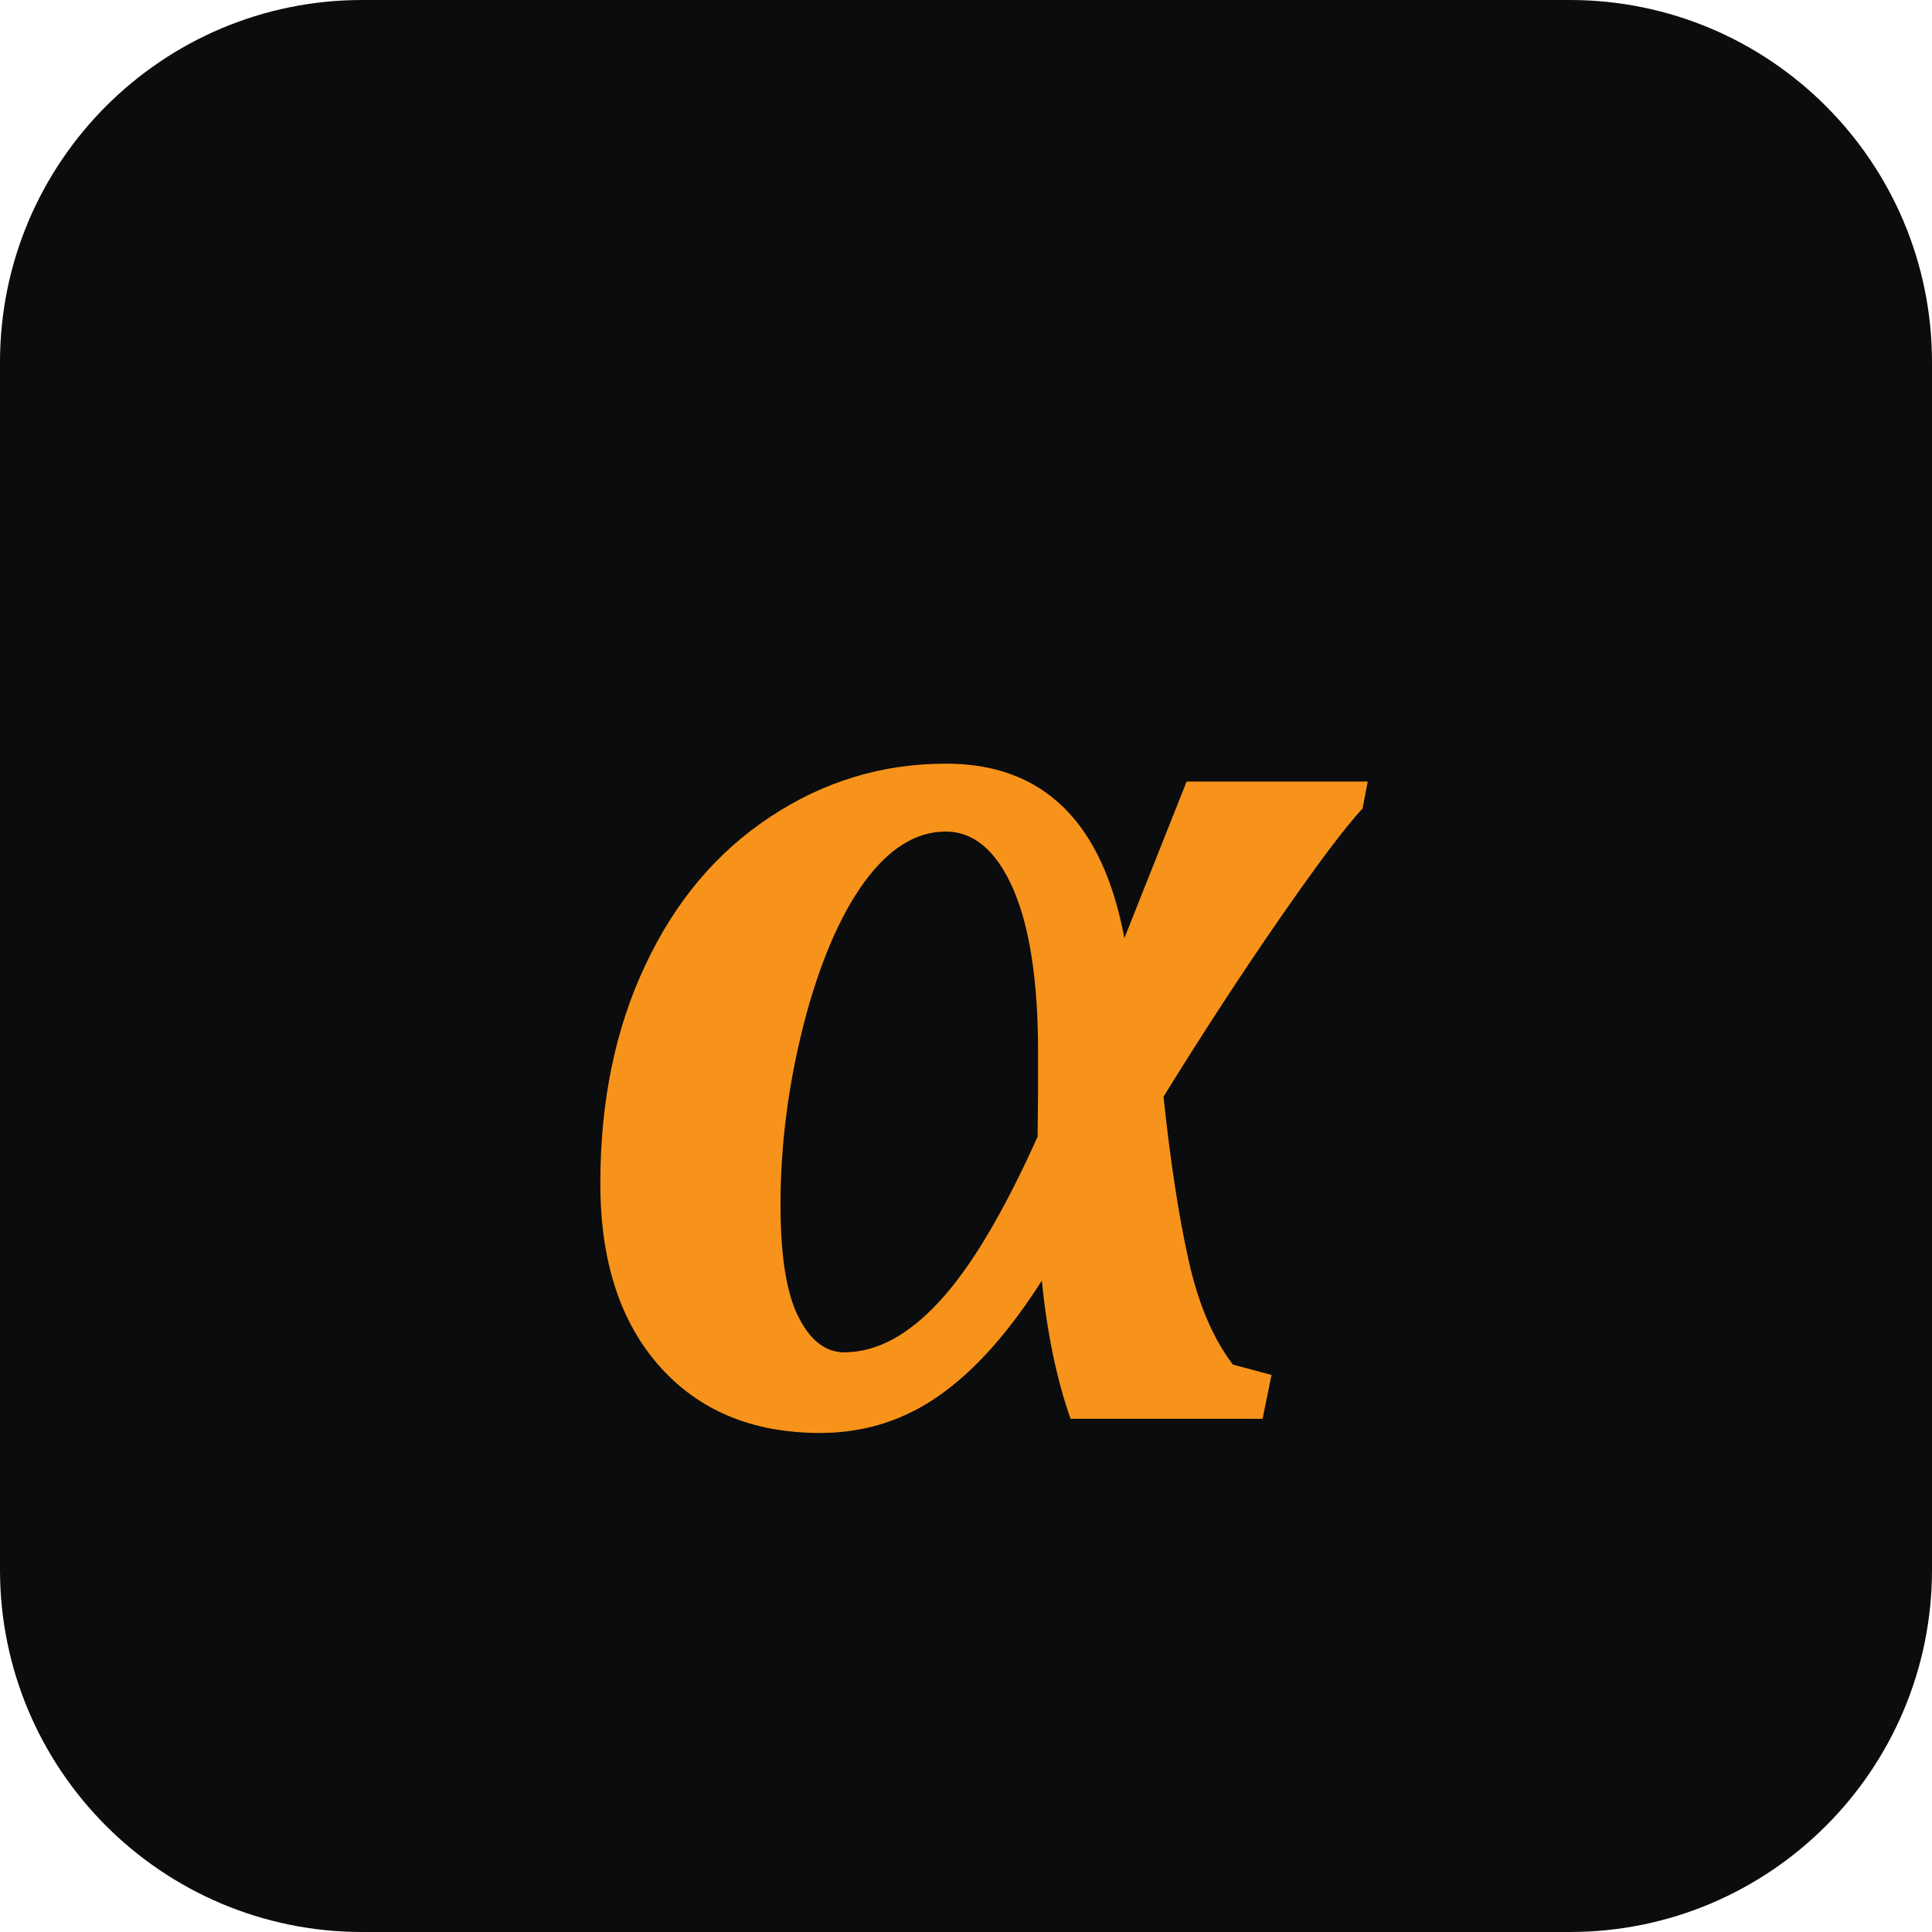
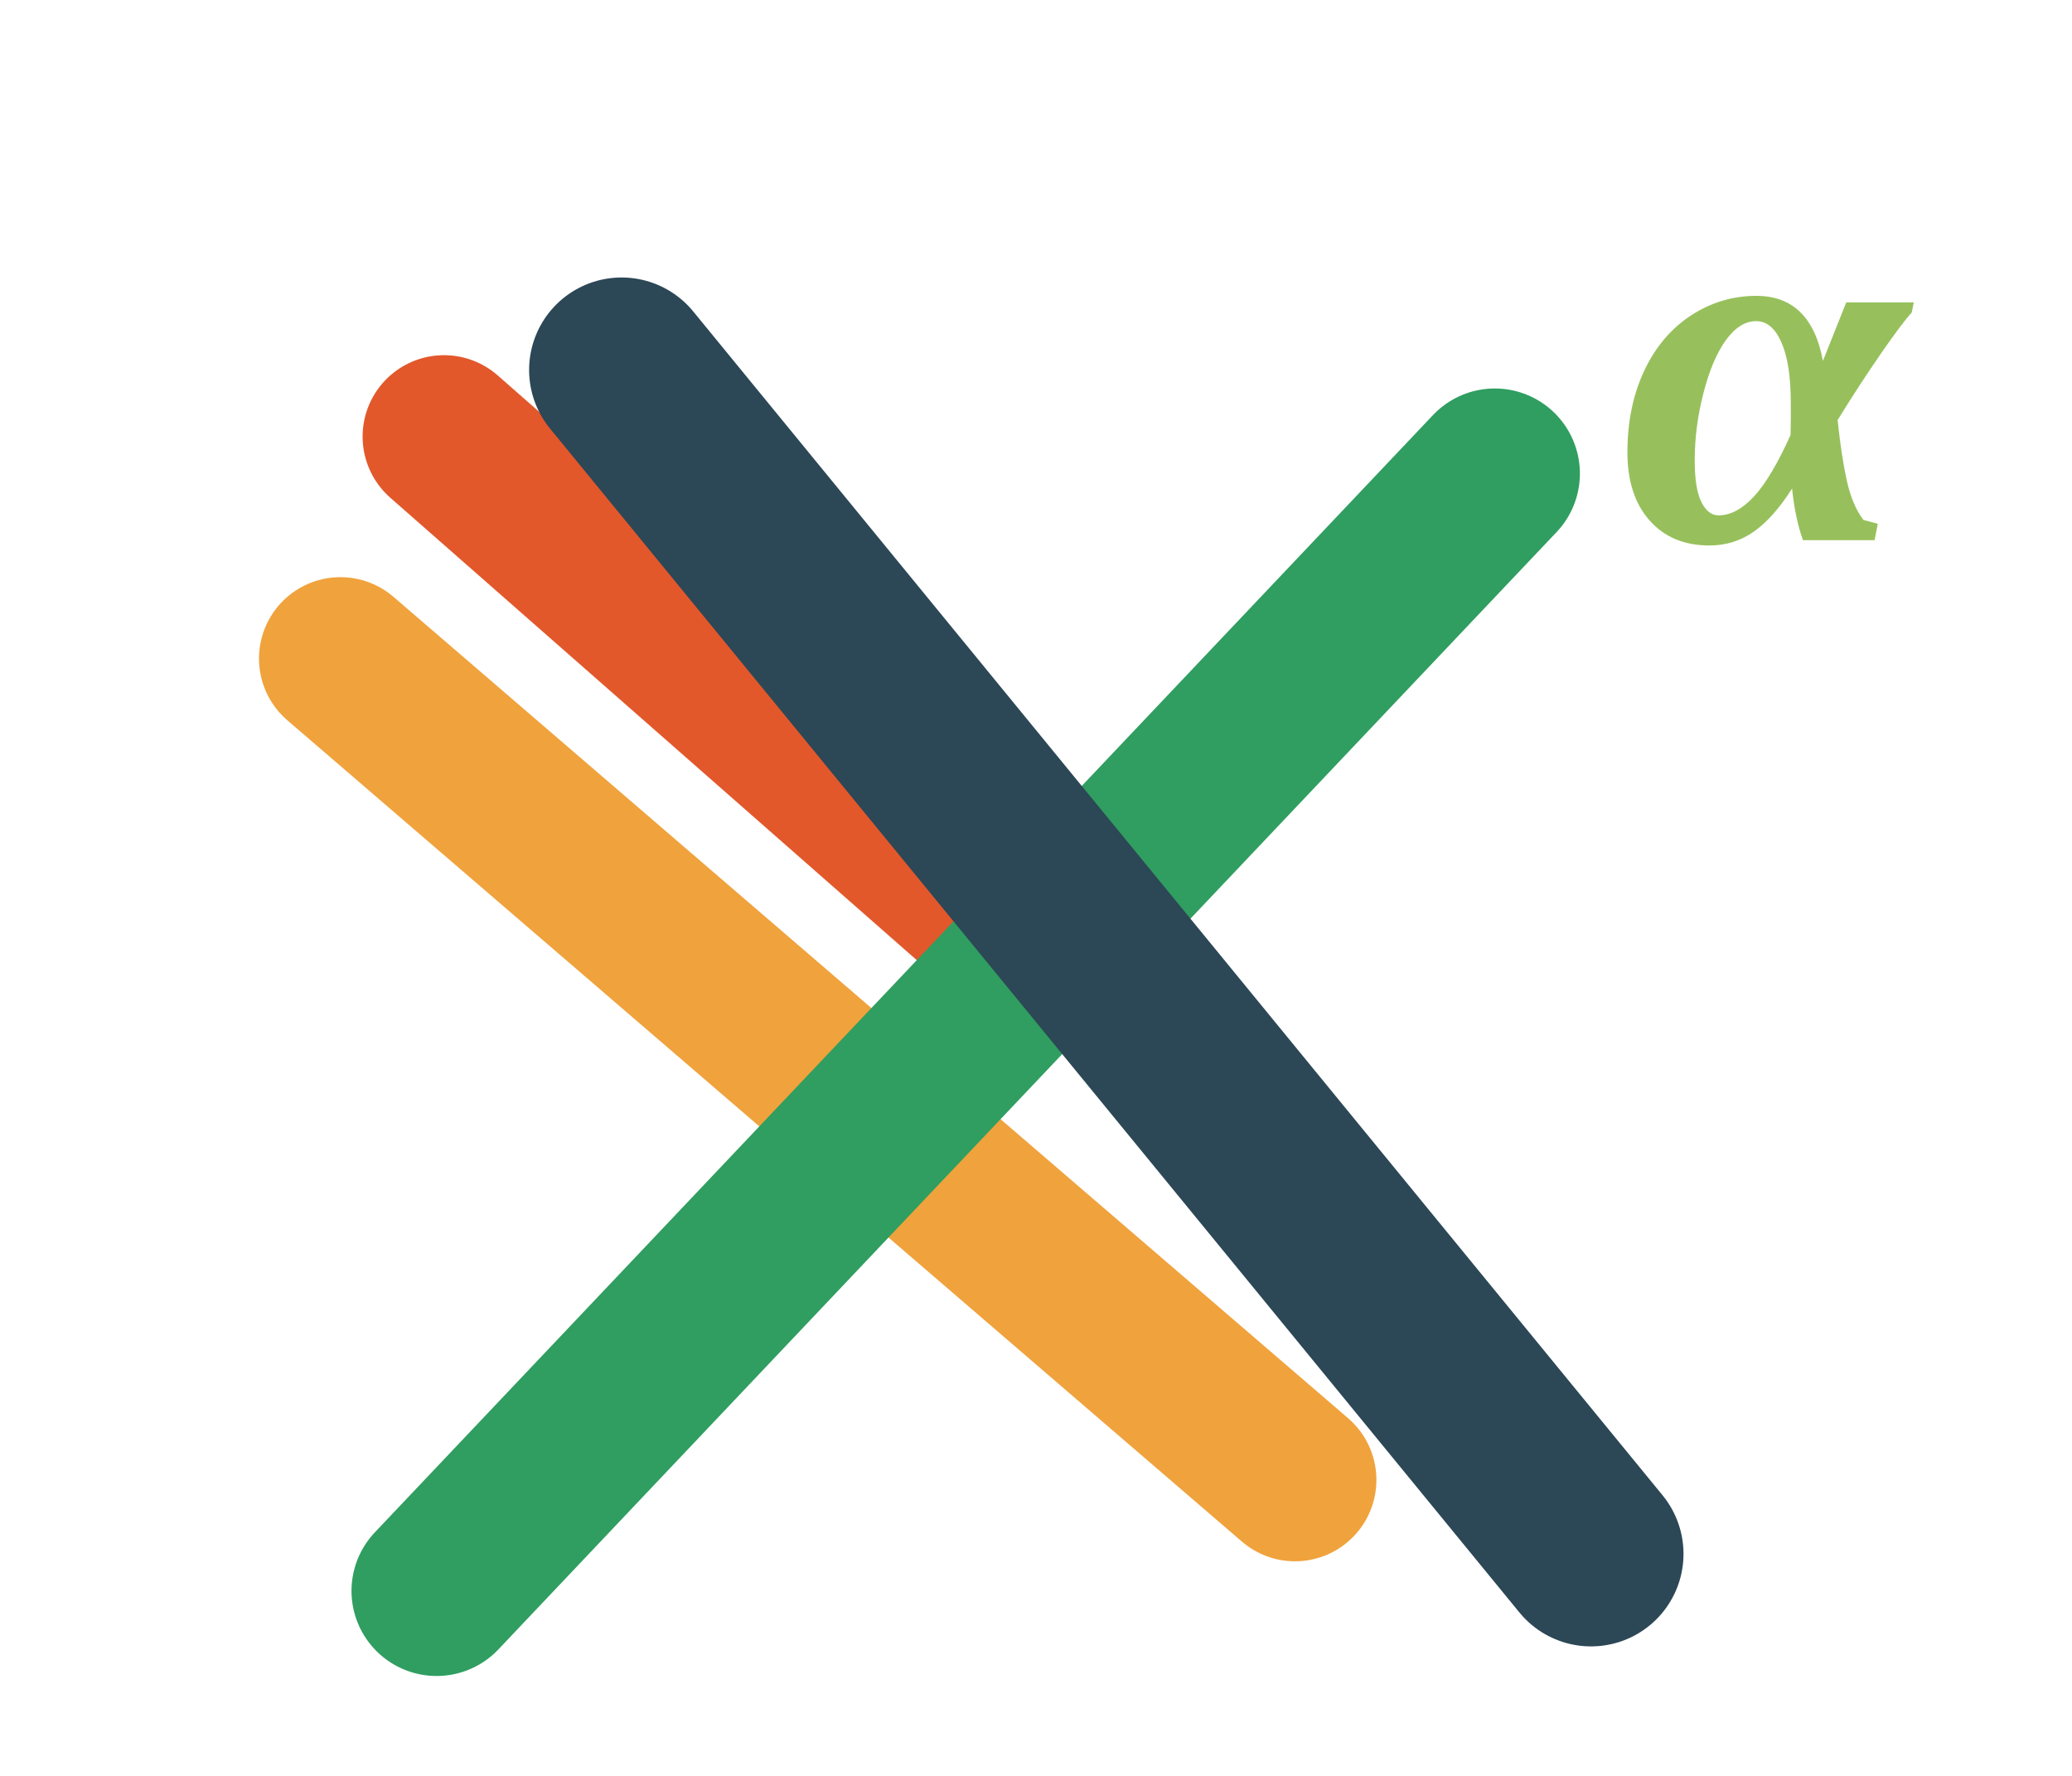
- <svg xmlns="http://www.w3.org/2000/svg" viewBox="0 0 64 64">
-   <rect width="64" height="64" rx="12" fill="#0b0c0e" />
-   <text x="32" y="47" font-family="Georgia, 'Times New Roman', serif" font-size="46" font-weight="bold" font-style="italic" fill="#f7931a" text-anchor="middle">α</text>
+ <svg xmlns="http://www.w3.org/2000/svg" viewBox="0 0 560 480">
+   <g stroke-linecap="round" fill="none">
+     <path d="M 120 118 L 268 248" stroke="#e2582b" stroke-width="44" />
+     <path d="M 92 178 L 350 400" stroke="#f0a23c" stroke-width="44" />
+     <path d="M 118 430 L 404 128" stroke="#2f9e60" stroke-width="46" />
+     <path d="M 168 100 L 430 420" stroke="#2c4756" stroke-width="50" />
+   </g>
+   <text x="438" y="146" font-family="Georgia, 'Times New Roman', serif" font-style="italic" font-weight="bold" font-size="140" fill="#97c05c">α</text>
</svg>
